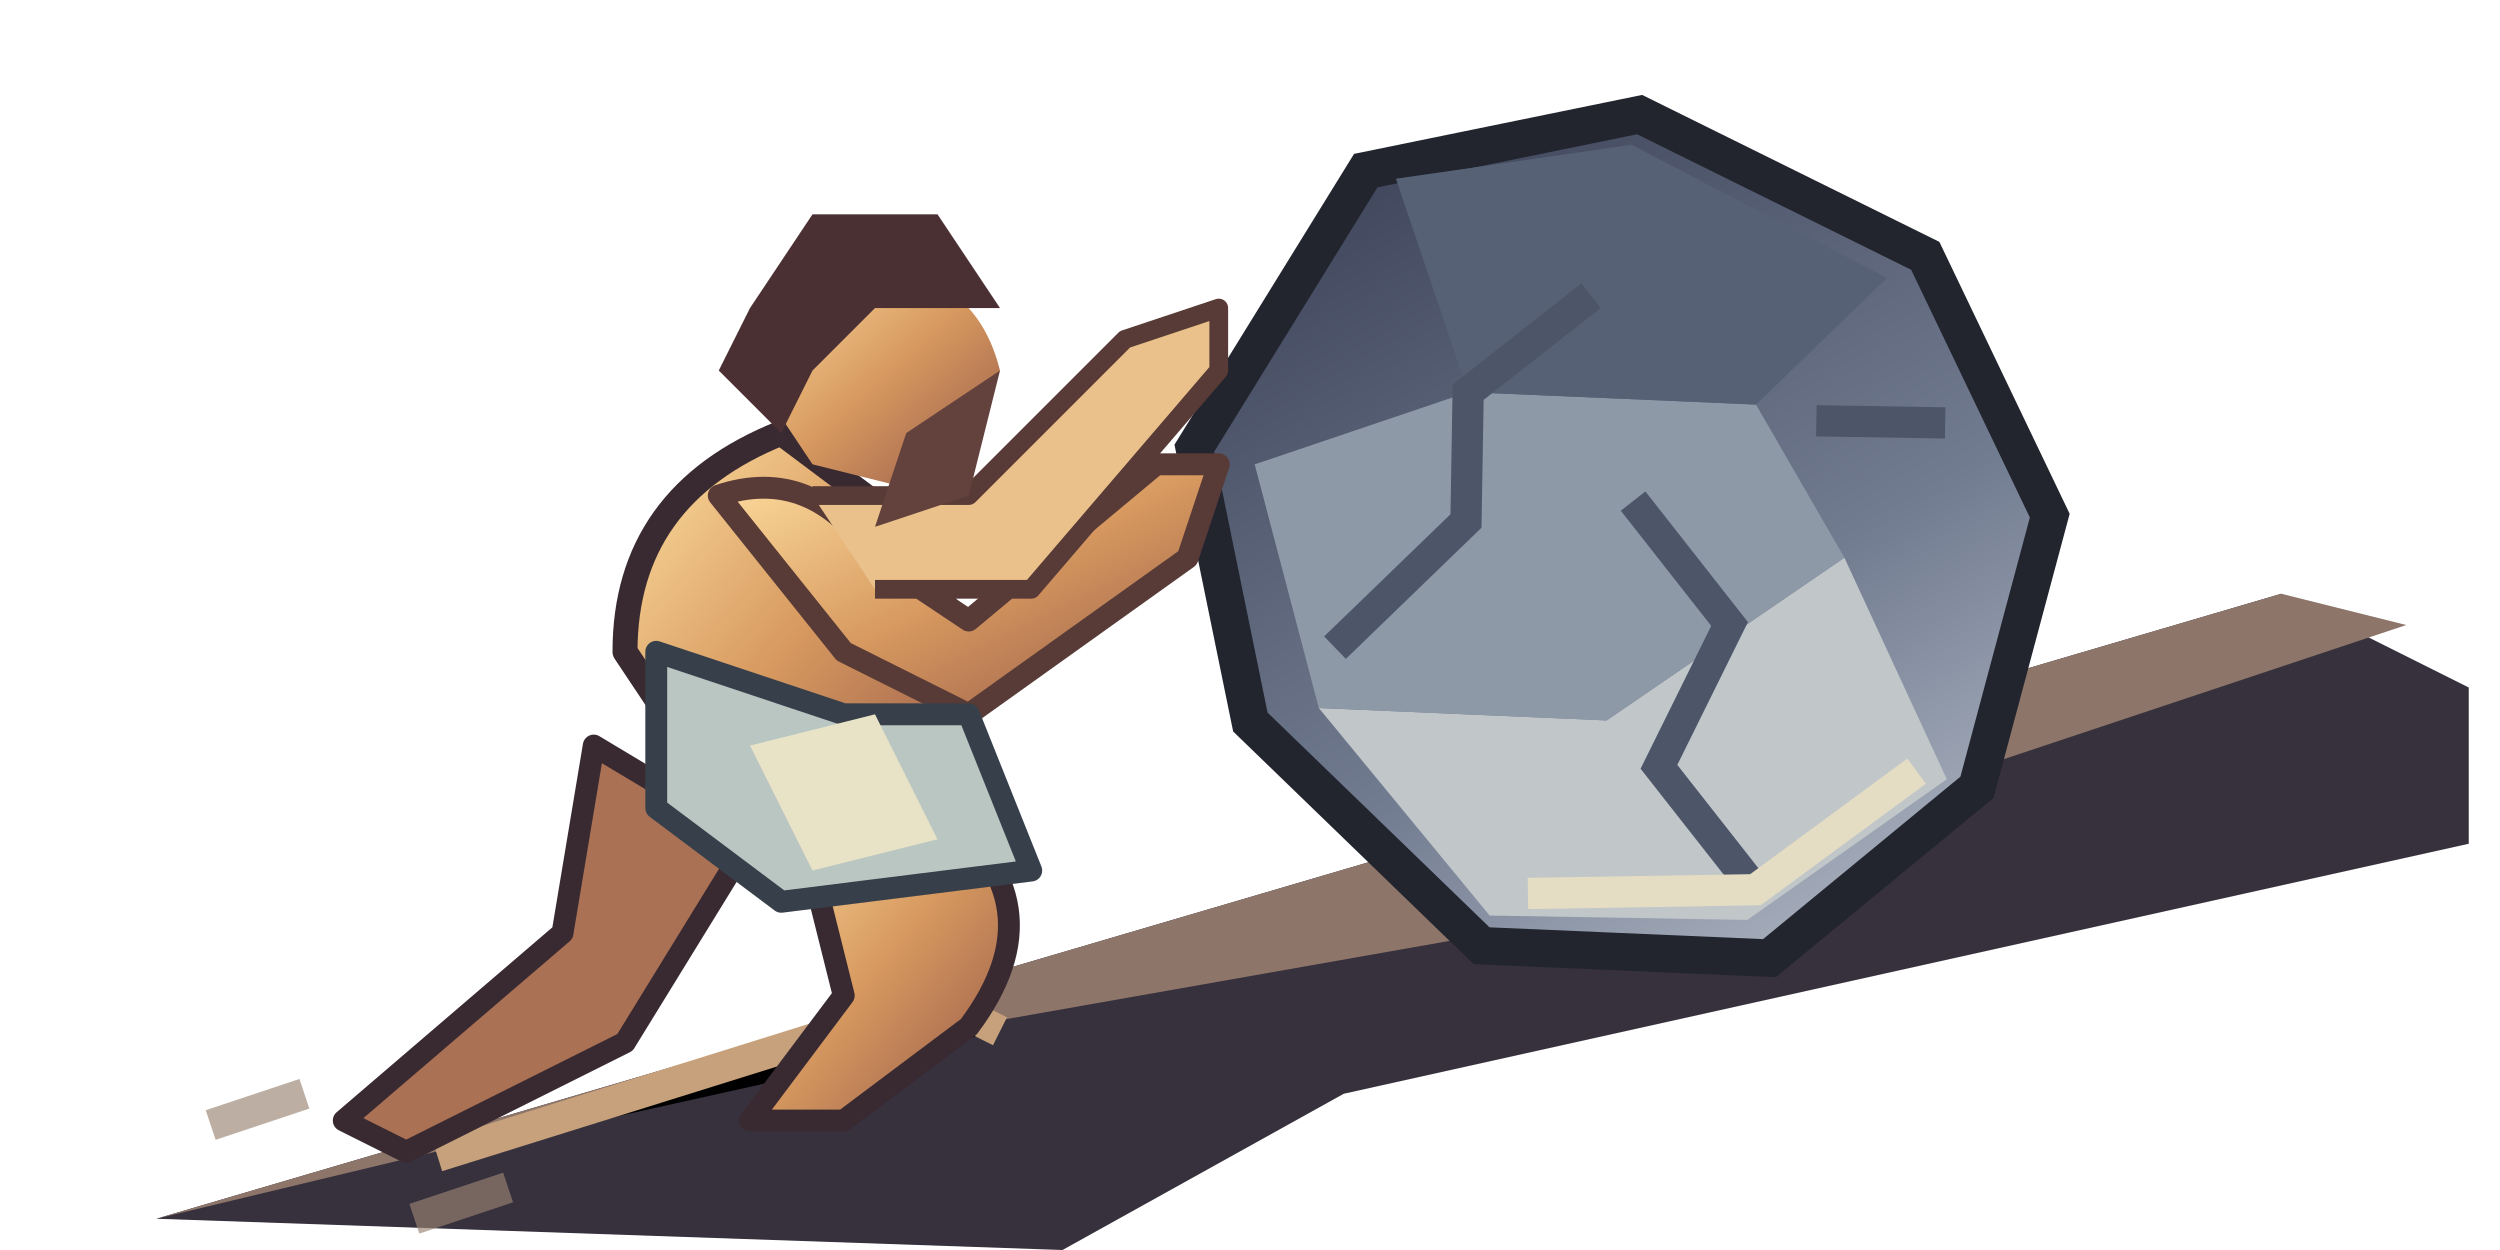
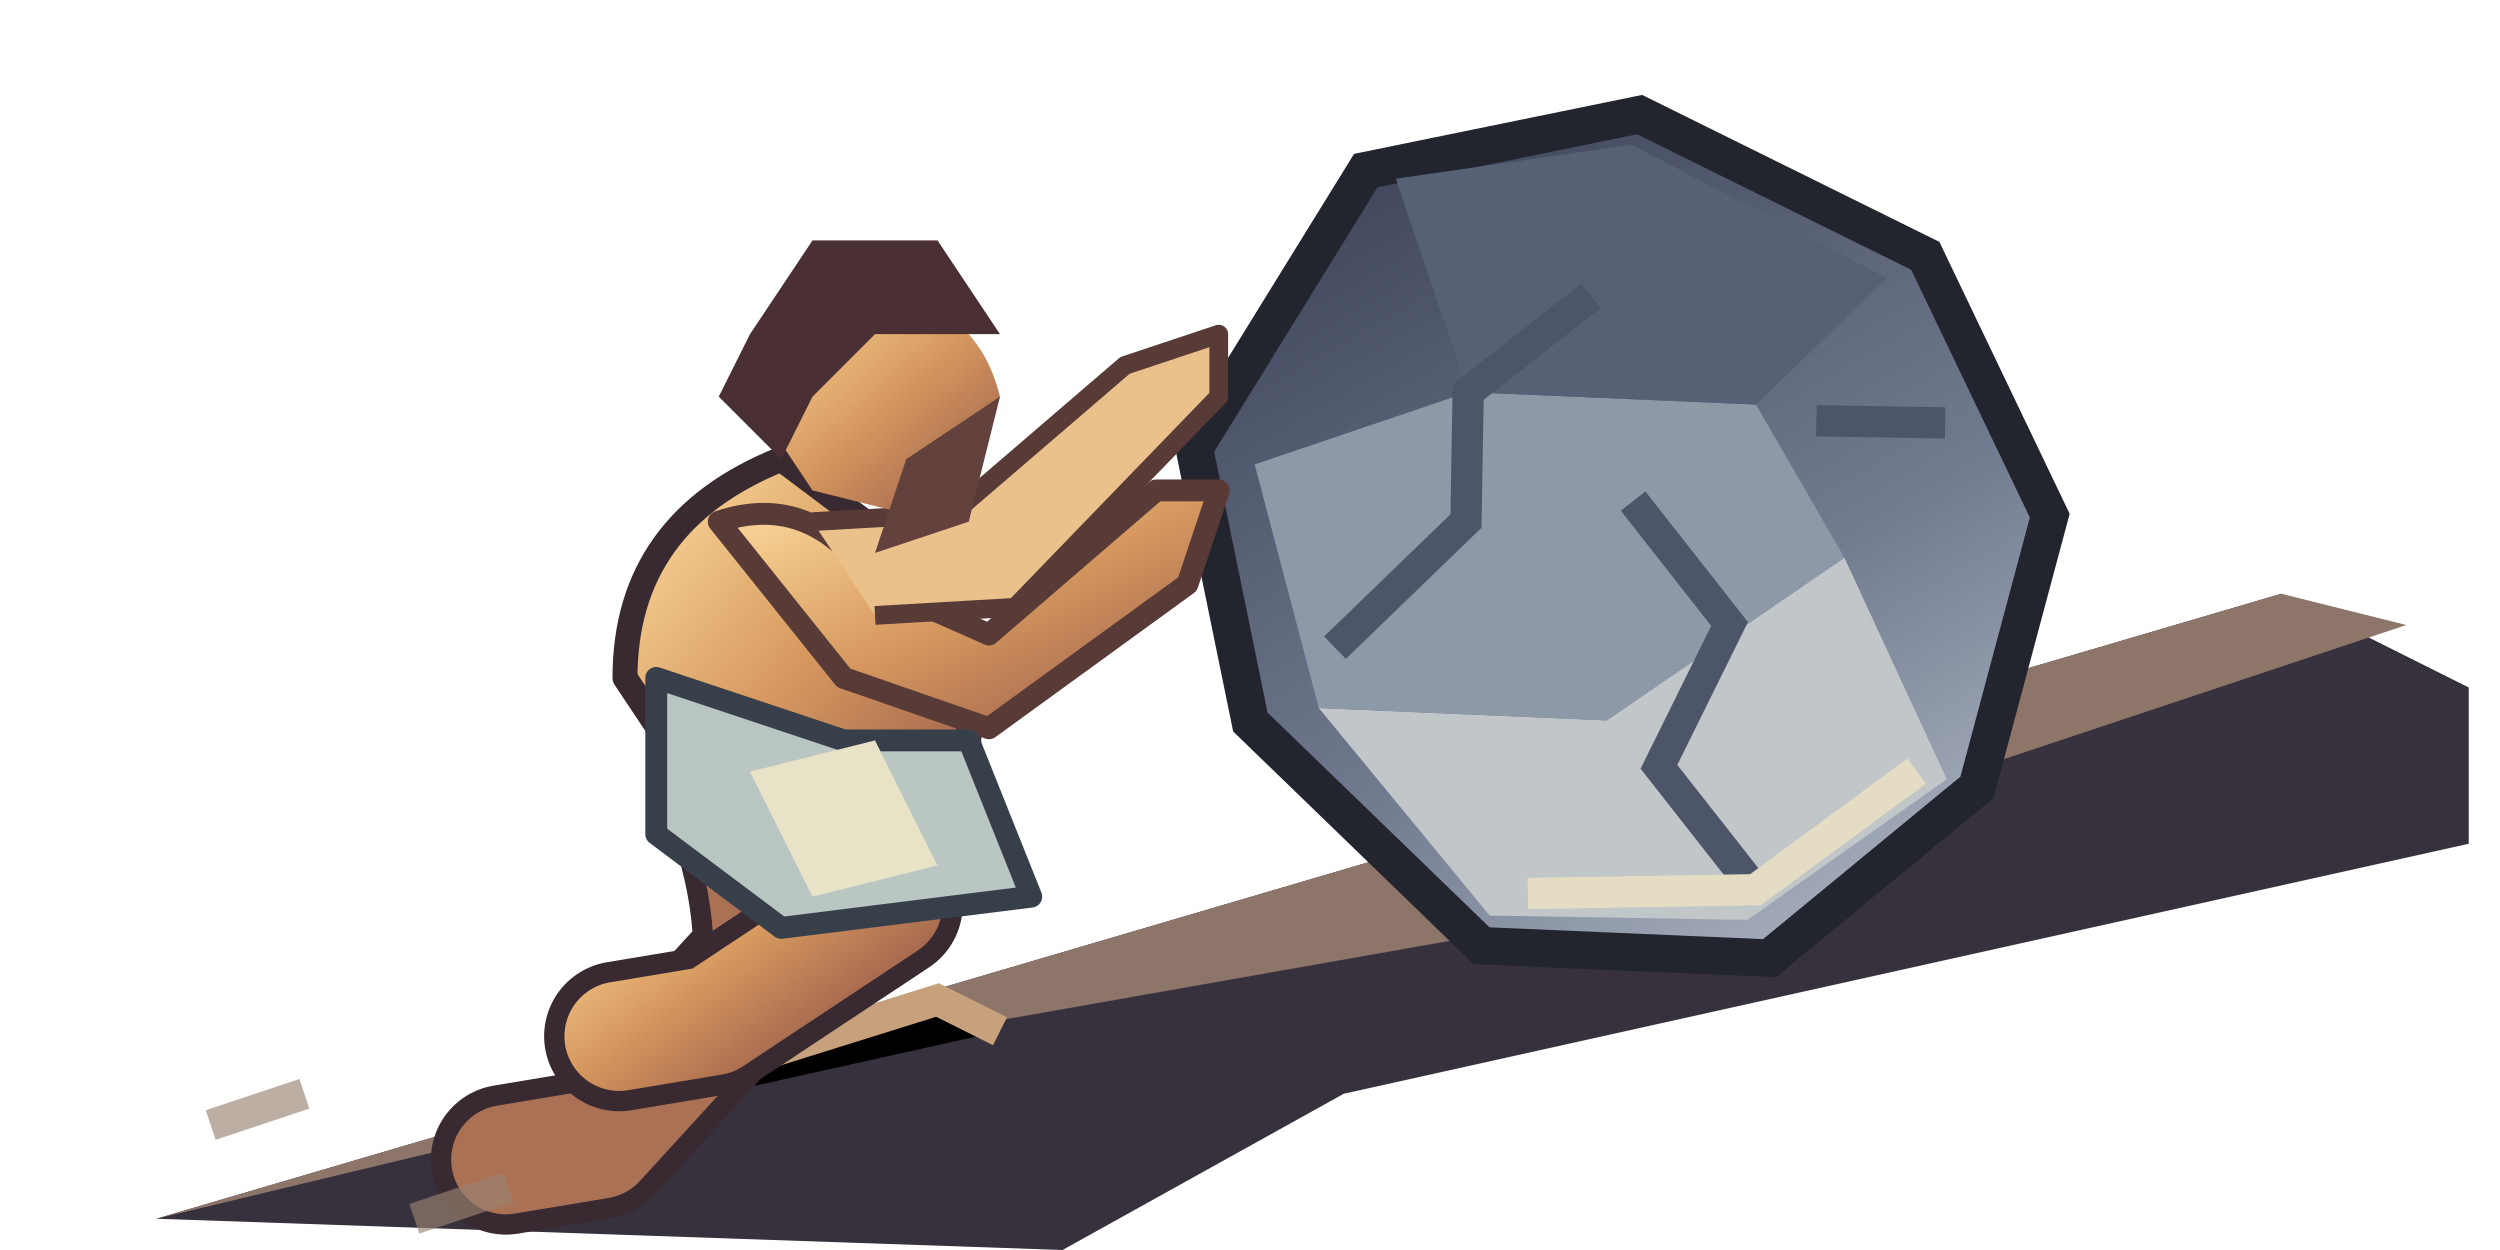
<svg xmlns="http://www.w3.org/2000/svg" width="80" height="40" viewBox="0 0 80 40">
  <defs>
    <linearGradient id="fire" x1="0%" y1="100%" x2="20%" y2="0%">
      <stop stop-color="#ffe595" />
      <stop offset=".42" stop-color="#ffb638" />
      <stop offset=".75" stop-color="#ff6026" />
      <stop offset="1" stop-color="#ca2926" />
    </linearGradient>
    <linearGradient id="stone" x2="100%" y2="100%">
      <stop stop-color="#bdc4ce" />
      <stop offset=".4" stop-color="#727c91" />
      <stop offset="1" stop-color="#33394e" />
    </linearGradient>
    <linearGradient id="skin" x2="100%" y2="100%">
      <stop stop-color="#ffe0a1" />
      <stop offset=".5" stop-color="#d7995f" />
      <stop offset="1" stop-color="#925548" />
    </linearGradient>
    <radialGradient id="glow">
      <stop stop-color="#ff8c27" stop-opacity=".24" />
      <stop offset="1" stop-color="#ff5a1d" stop-opacity="0" />
    </radialGradient>
  </defs>
  <path d="M5 39 L73 19 L79 22 L79 27 L43 35 L34 40Z" fill="#37313e" />
  <path d="M5 39 L73 19 L77 20 L47 30 L30 33Z" fill="#8e7569" />
  <path d="M14 37 L30 32 L32 33 M47 28 L64 23" stroke="#c6a17b" stroke-width="1" />
  <g transform="translate(52 17) rotate(195.0)">
    <path d="M-13 -5 L-8 -12 L1 -14 L10 -9 L14 -1 L11 9 L3 13 L-7 11 L-13 4Z" fill="url(#stone)" stroke="#22242e" stroke-width="1.2" />
    <path d="M-12 -5 L-7 -11 L1 -13 L8 -8 L-1 -6 L-7 1Z" fill="#c1c6c9" />
    <path d="M-7 1 L-1 -6 L8 -8 L12 -1 L6 3 L-3 5Z" fill="#8e99a8" />
    <path d="M-3 5 L6 3 L10 9 L3 12 L-6 10Z" fill="#566176" />
    <path d="M-7 -10 L-3 -7 L-4 -2 L0 1 M8 -6 L5 -1 L6 3 L3 7 M-9 6 L-5 5" stroke="#4d5569" stroke-width="1" fill="none" />
    <path d="M-11 -5 L-7 -10 L0 -12" stroke="#e4ddc4" stroke-width="1" fill="none" />
  </g>
-   <g transform="translate(0 -0.1423505)" stroke-linejoin="round">
-     <path d="M24 27 L20 33.5 L13 37 L11 36 L18 30 L19 24Z" fill="#ab7155" stroke="#392a32" stroke-width=".7" />
-     <path d="M30 26 Q34 29 31 33 L27 36 L24 36 L27 32 L26 28Z" fill="url(#skin)" stroke="#392a32" stroke-width=".7" />
+   <g transform="translate(0 0.6928203)" stroke-linejoin="round">
+     <path d="M24 26 Q24.594 28.0 24.594 30.0 L19.188 35.915 l-3 .5" stroke="#392a32" stroke-width="4.8" fill="none" stroke-linecap="round" />
+     <path d="M24 26 Q24.594 28.0 24.594 30.0 L19.188 35.915 l-3 .5" stroke="#ab7155" stroke-width="3.5" fill="none" stroke-linecap="round" />
+     <path d="M28 26 Q28.406 26.261 28.406 28.261 L22.812 31.967 l-3 .5" stroke="#392a32" stroke-width="4.8" fill="none" stroke-linecap="round" />
+     <path d="M28 26 Q28.406 26.261 28.406 28.261 L22.812 31.967 l-3 .5" stroke="url(#skin)" stroke-width="3.5" fill="none" stroke-linecap="round" />
    <path d="M25 14 Q20 16 20 21 L24 27 L31 26 L31 21 L29 17Z" fill="url(#skin)" stroke="#392a32" stroke-width=".8" />
-     <path d="M23 16 Q26 15 28 18 L31 20 L37 15 L39 15 L38 18 L31 23 L27 21Z" fill="url(#skin)" stroke="#583a37" stroke-width=".7" />
-     <path d="M26 16 L31 16 L36 11 L39 10 L39 12 L33 19 L28 19" fill="#eac18a" stroke="#583a37" stroke-width=".6" />
+     <path d="M23 16 Q26 15 28 18 L31.647 19.612 L37 15 L39 15 L38 18 L31.647 22.612 L27 21Z" fill="url(#skin)" stroke="#583a37" stroke-width=".7" />
+     <path d="M26 16 L30.482 15.741 L36 11 L39 10 L39 12 L32.482 18.741 L28 19" fill="#eac18a" stroke="#583a37" stroke-width=".6" />
    <path d="M21 21 L27 23 L31 23 L33 28 L25 29 L21 26Z" fill="#bac6c2" stroke="#37404a" stroke-width=".7" />
    <path d="M24 24 L26 28 L30 27 L28 23Z" fill="#e8e3c7" />
    <path d="M26 9 Q31 8 32 12 L30 16 L26 15 L24 12Z" fill="url(#skin)" />
    <path d="M24 10 L26 7 L30 7 L32 10 L28 10 L26 12 L25 14 L23 12Z" fill="#4a3033" />
    <path d="M29 14 L32 12 L31 16 L28 17Z" fill="#63413c" />
  </g>
  <path d="M9.741 35 l-3 1 M16.259 38 l-3 1" stroke="#9a8372" stroke-width="1" opacity=".65" />
</svg>
